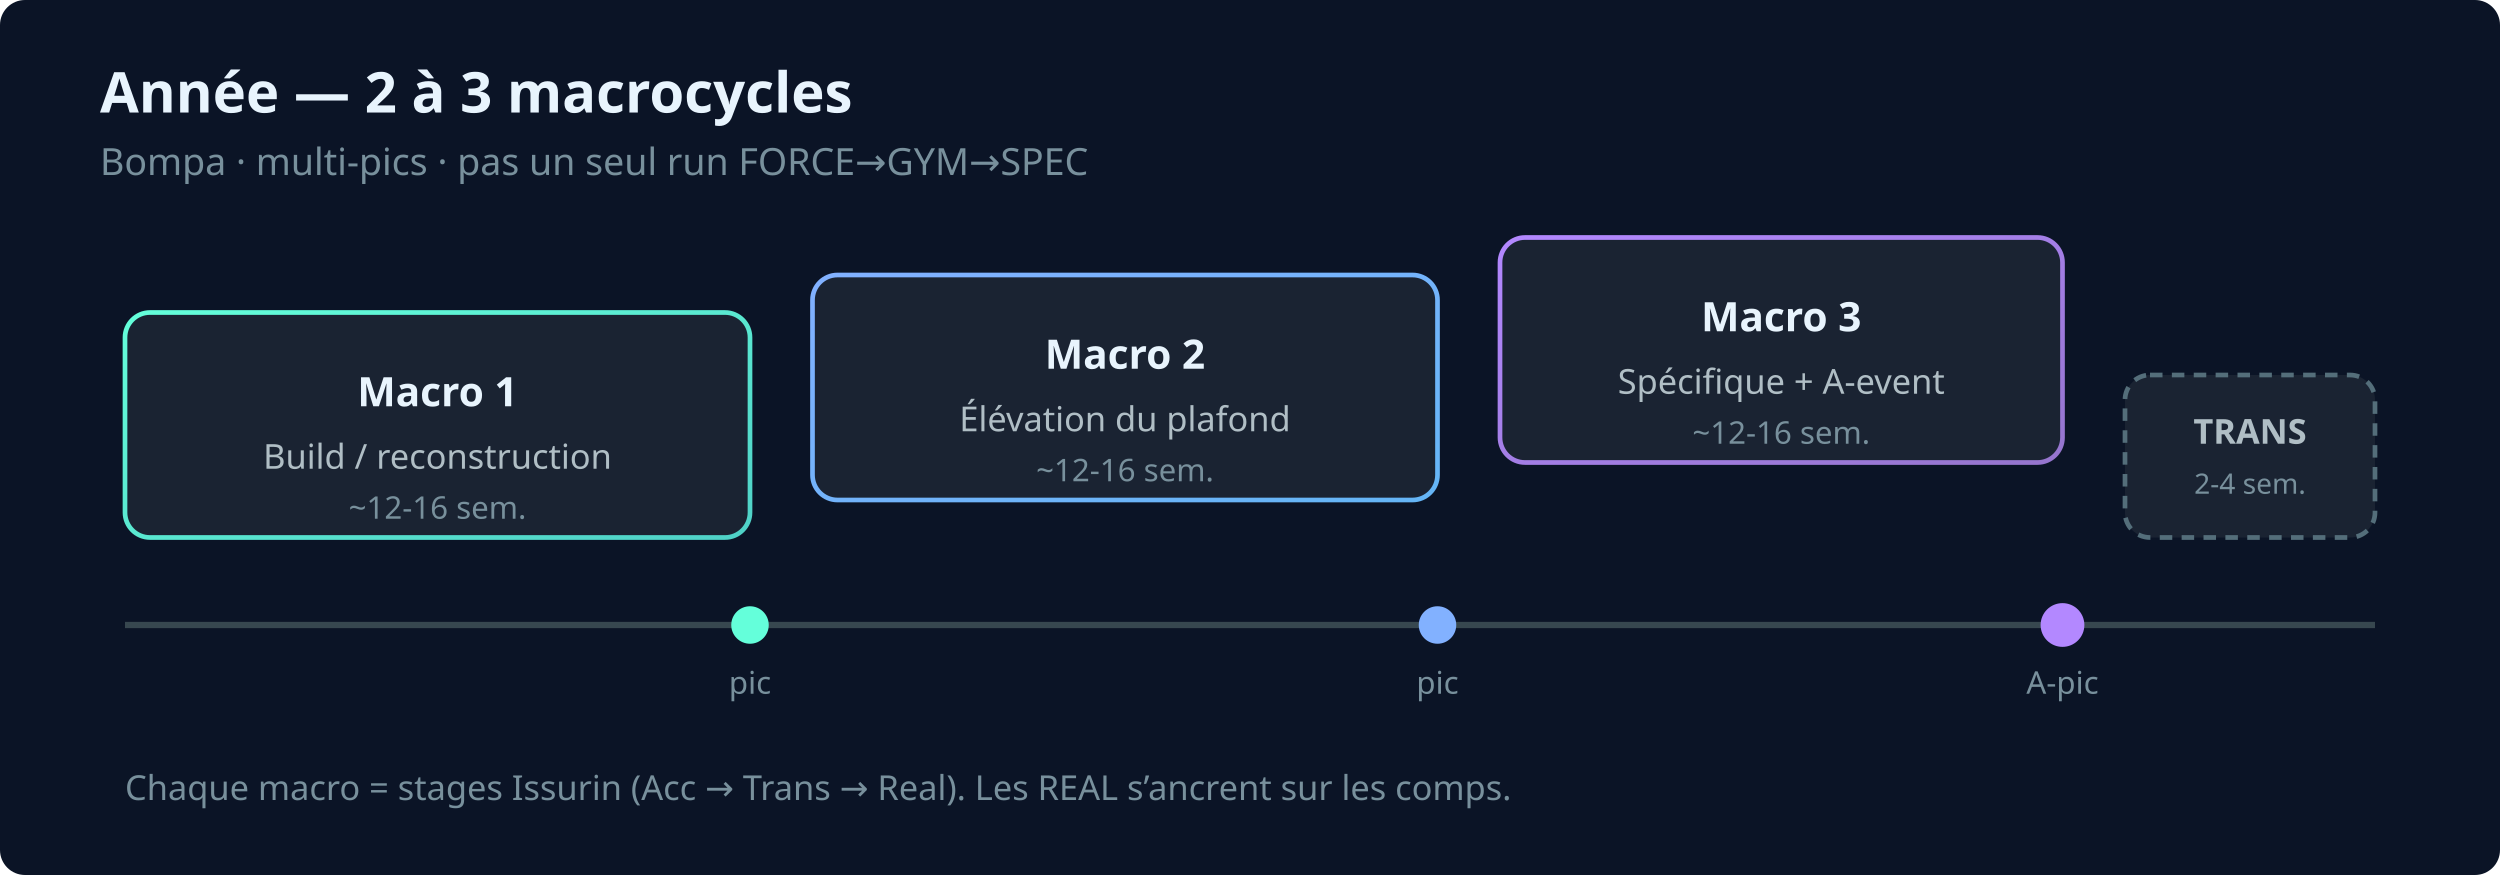
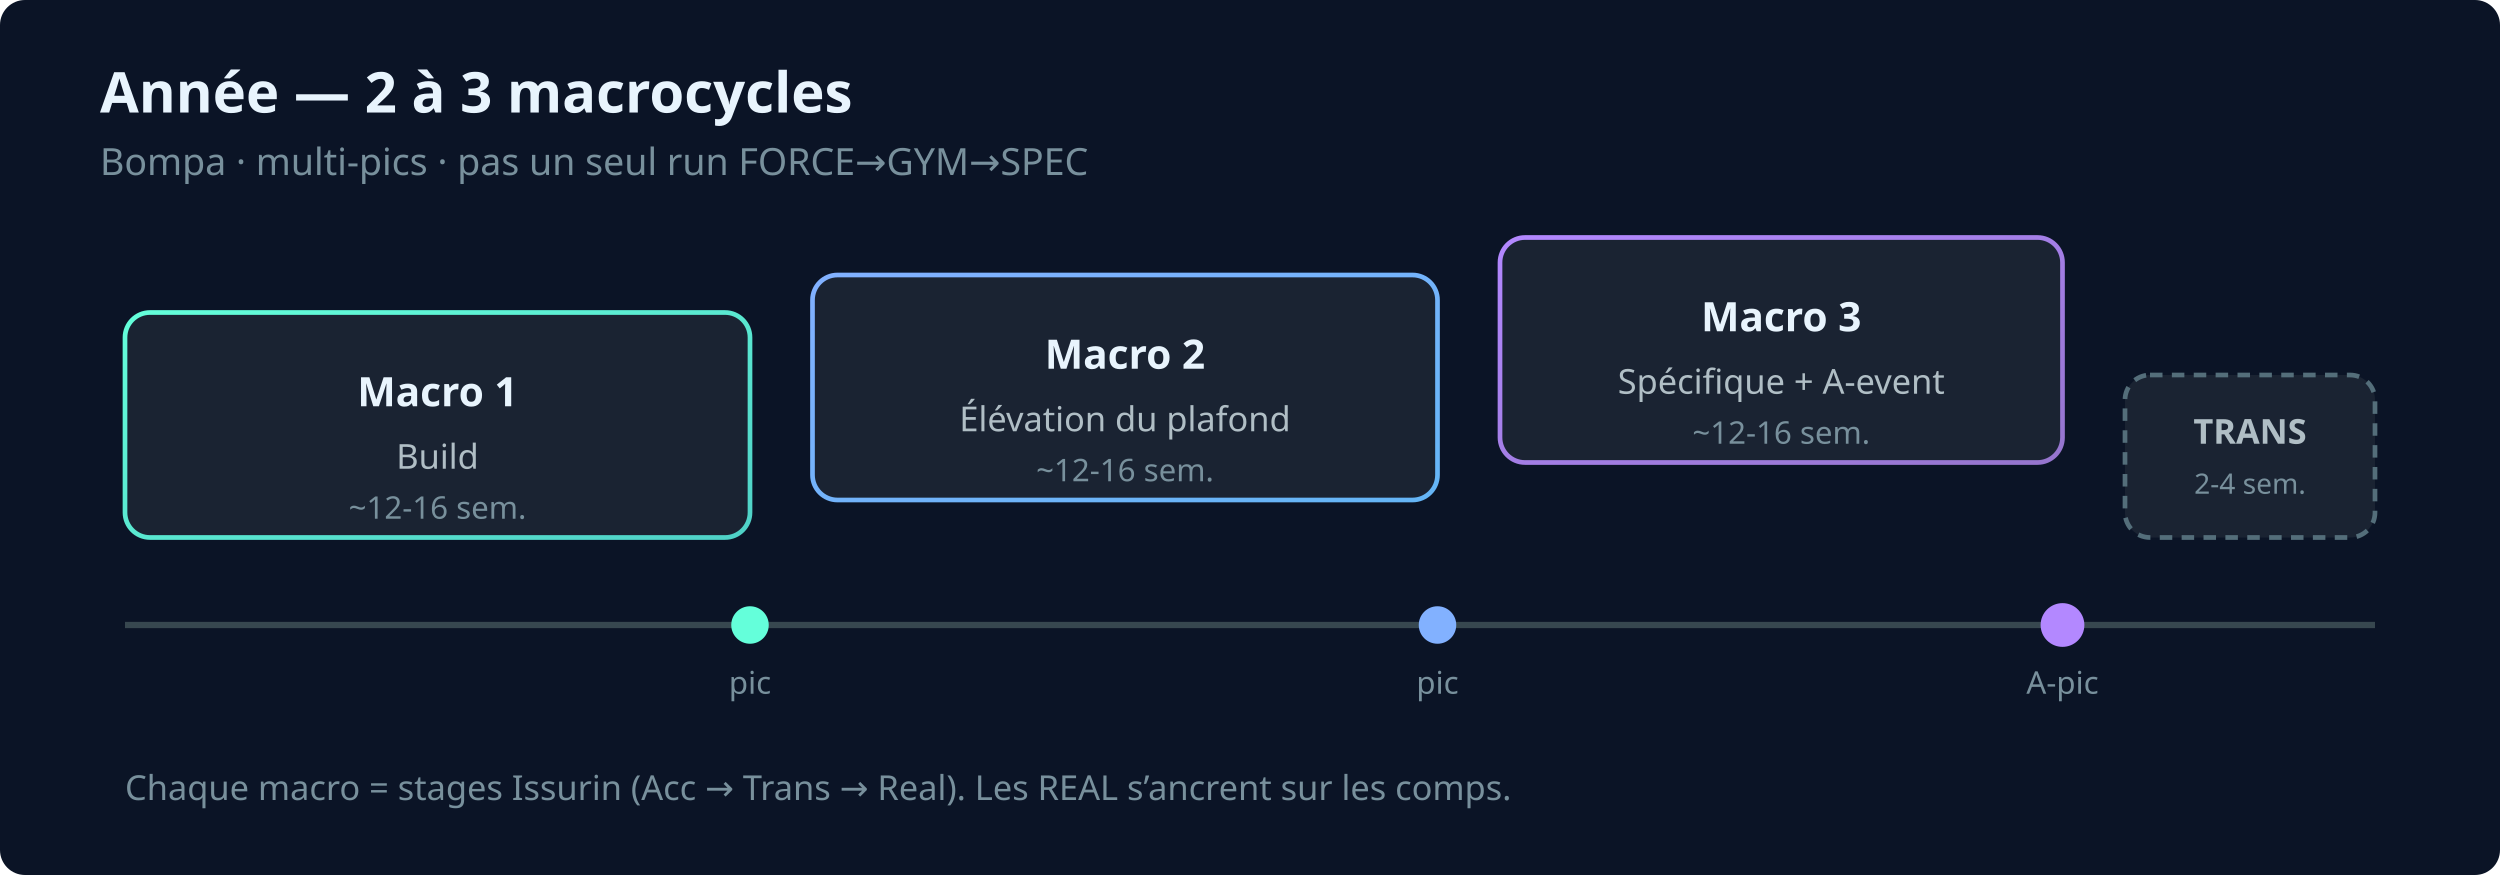
<svg xmlns="http://www.w3.org/2000/svg" viewBox="0 0 800 280" role="img" aria-label="Année multi-pics — Bompa">
  <defs>
    <linearGradient id="g-green" x1="0" y1="0" x2="1" y2="1">
      <stop offset="0%" stop-color="#64ffda" />
      <stop offset="100%" stop-color="#4fd1c7" />
    </linearGradient>
    <linearGradient id="g-blue" x1="0" y1="0" x2="1" y2="1">
      <stop offset="0%" stop-color="#82b1ff" />
      <stop offset="100%" stop-color="#64b5f6" />
    </linearGradient>
    <linearGradient id="g-purple" x1="0" y1="0" x2="1" y2="1">
      <stop offset="0%" stop-color="#b388ff" />
      <stop offset="100%" stop-color="#9575cd" />
    </linearGradient>
    <style>
      .t { font-family: Syne, 'DM Sans', system-ui, sans-serif; fill: #e8f4fd; }
      .m { font-family: 'DM Sans', system-ui, sans-serif; fill: #78909c; }
      .l { font-family: 'DM Sans', system-ui, sans-serif; fill: #b0bec5; }
    </style>
  </defs>
  <rect width="800" height="280" rx="8" fill="#0b1426" />
  <text class="t" x="32" y="36" font-size="18" font-weight="700">Année — 2 à 3 macrocycles</text>
  <text class="m" x="32" y="56" font-size="12">Bompa · multi-pics · pas un seul run FORCE→GYM→SPEC</text>
  <line x1="40" y1="200" x2="760" y2="200" stroke="#37474f" stroke-width="2" />
  <rect x="40" y="100" width="200" height="72" rx="8" fill="#1a2332" stroke="url(#g-green)" stroke-width="1.5" />
  <text class="t" x="140" y="130" font-size="13" font-weight="700" text-anchor="middle">Macro 1</text>
-   <text class="l" x="140" y="150" font-size="11" text-anchor="middle">Build / reconstruction</text>
+   <text class="l" x="140" y="150" font-size="11" text-anchor="middle">Build</text>
  <text class="m" x="140" y="166" font-size="10" text-anchor="middle">~12-16 sem.</text>
  <circle cx="240" cy="200" r="6" fill="#64ffda" />
  <text class="m" x="240" y="222" font-size="10" text-anchor="middle">pic</text>
  <rect x="260" y="88" width="200" height="72" rx="8" fill="#1a2332" stroke="url(#g-blue)" stroke-width="1.5" />
  <text class="t" x="360" y="118" font-size="13" font-weight="700" text-anchor="middle">Macro 2</text>
  <text class="l" x="360" y="138" font-size="11" text-anchor="middle">Élévation du plafond</text>
  <text class="m" x="360" y="154" font-size="10" text-anchor="middle">~12-16 sem.</text>
  <circle cx="460" cy="200" r="6" fill="#82b1ff" />
  <text class="m" x="460" y="222" font-size="10" text-anchor="middle">pic</text>
  <rect x="480" y="76" width="180" height="72" rx="8" fill="#1a2332" stroke="url(#g-purple)" stroke-width="1.5" />
  <text class="t" x="570" y="106" font-size="13" font-weight="700" text-anchor="middle">Macro 3</text>
  <text class="l" x="570" y="126" font-size="11" text-anchor="middle">Spécifique + A-event</text>
  <text class="m" x="570" y="142" font-size="10" text-anchor="middle">~12-16 sem.</text>
  <circle cx="660" cy="200" r="7" fill="#b388ff" />
  <text class="m" x="660" y="222" font-size="10" text-anchor="middle">A-pic</text>
  <rect x="680" y="120" width="80" height="52" rx="8" fill="#1a2332" stroke="#546e7a" stroke-width="1.5" stroke-dasharray="4 3" />
  <text class="l" x="720" y="142" font-size="11" font-weight="600" text-anchor="middle">TRANS</text>
  <text class="m" x="720" y="158" font-size="9" text-anchor="middle">2-4 sem.</text>
  <text class="m" x="40" y="256" font-size="11">Chaque macro = stages Issurin (Acc → Trans → Real). Les REAL s’ancrent sur les comps.</text>
</svg>
